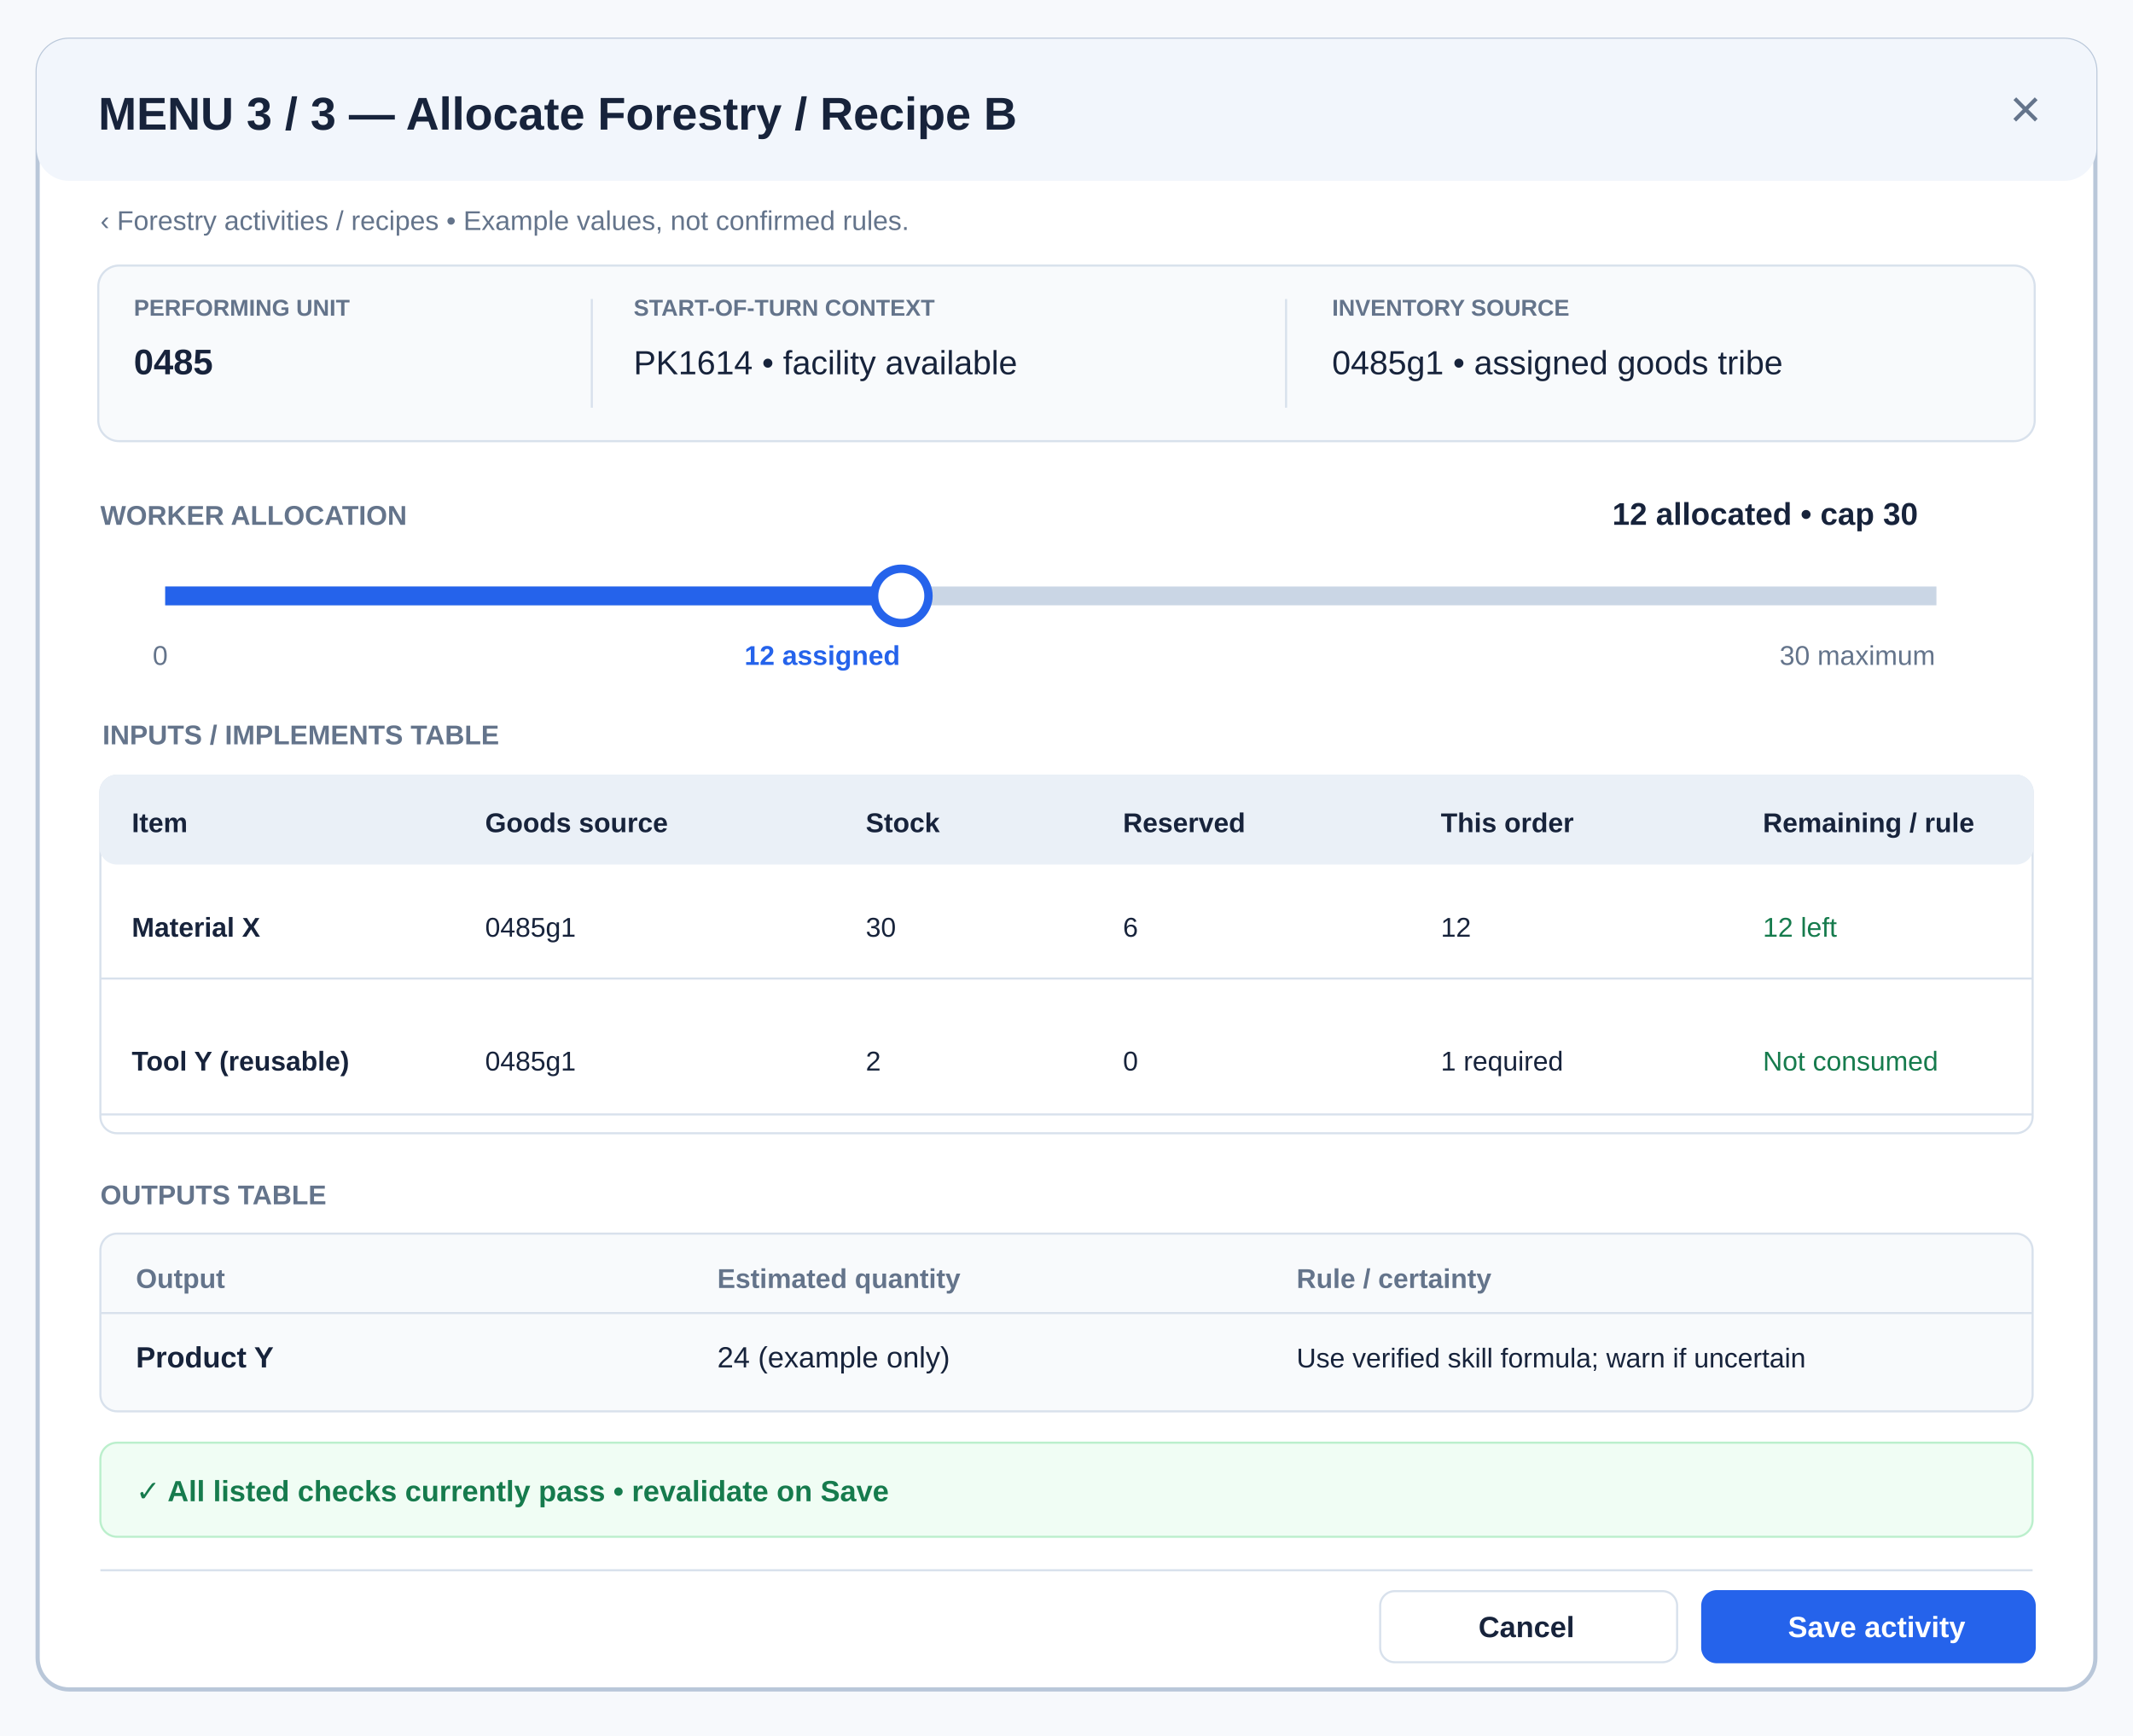
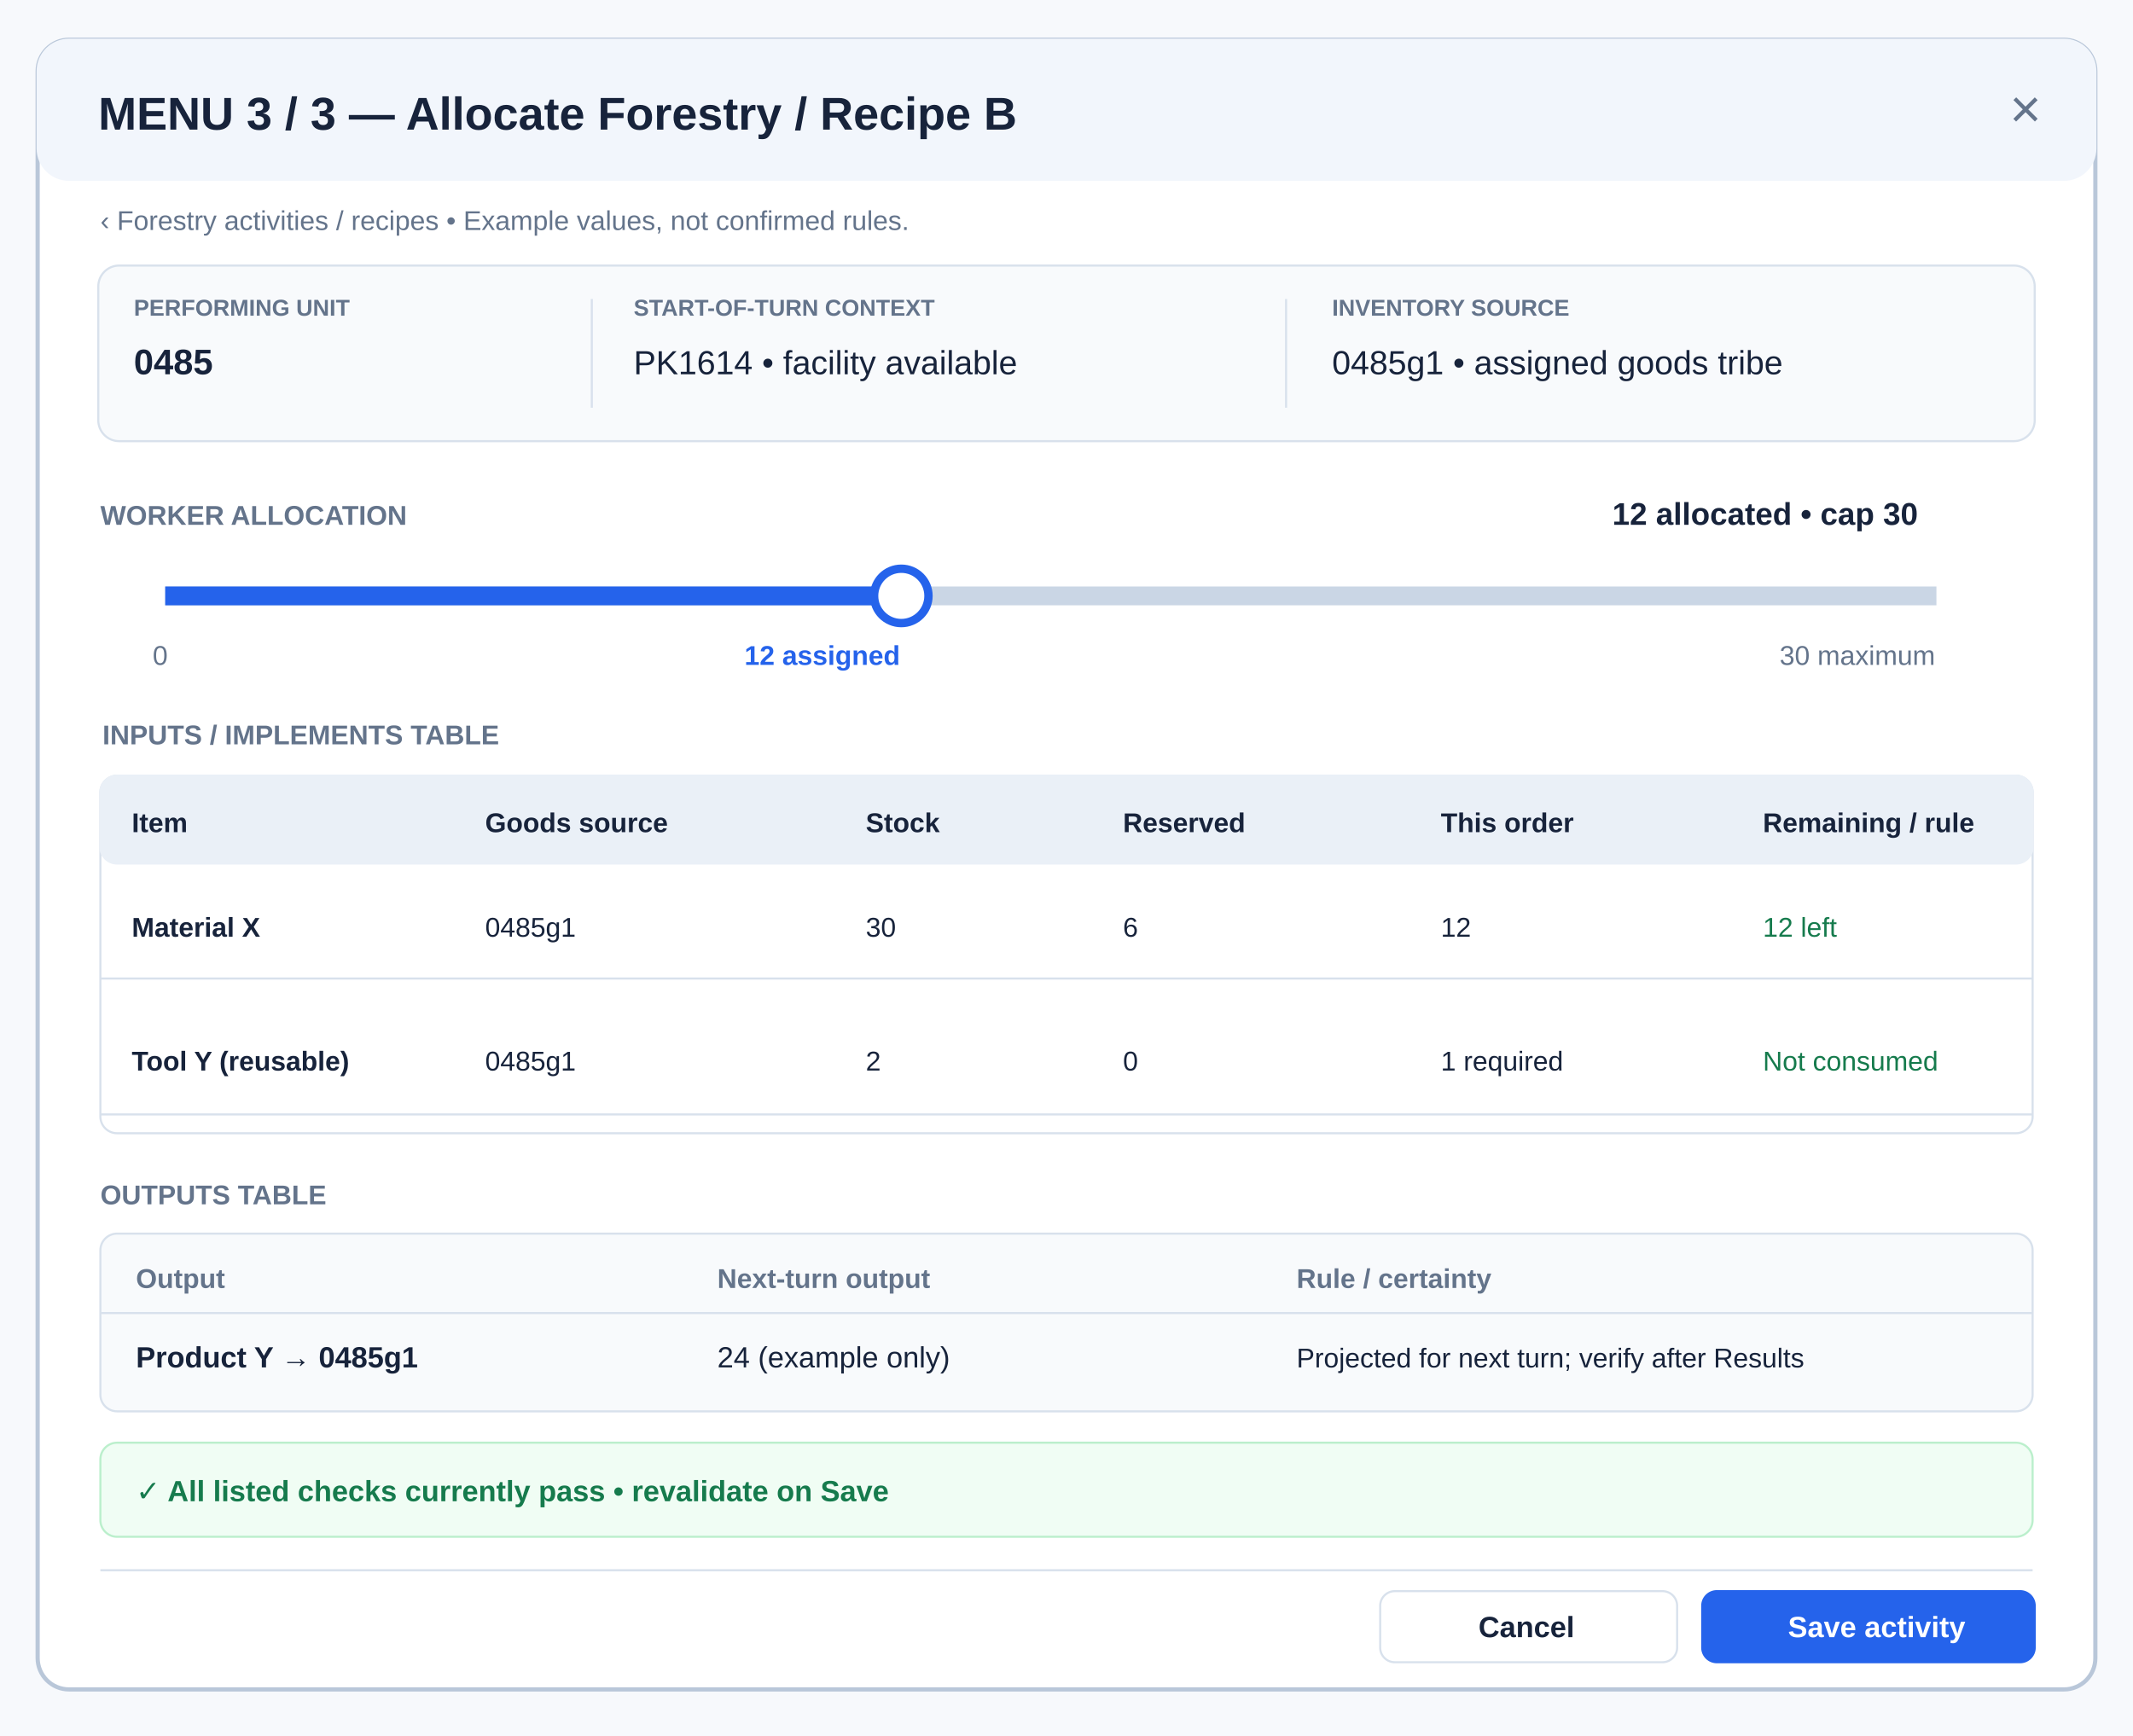
<svg xmlns="http://www.w3.org/2000/svg" viewBox="0 0 1020 830" width="1020" height="830" role="img" aria-labelledby="t d">
  <rect x="0" y="0" width="1020" height="830" rx="0" fill="#f7f9fc" stroke="#f7f9fc" stroke-width="1" />
  <rect x="18" y="19" width="984" height="789" rx="15" fill="#ffffff" stroke="#b9c7d9" stroke-width="2" />
  <rect x="18" y="19" width="984" height="67" rx="15" fill="#f2f6fc" stroke="#f2f6fc" stroke-width="1" />
  <text x="47" y="62" font-size="22" fill="#17233b" font-weight="700" font-family="Segoe UI, Arial, sans-serif">MENU 3 / 3 — Allocate Forestry / Recipe B</text>
  <text x="961" y="61" font-size="26" fill="#64748b" font-weight="500" font-family="Segoe UI, Arial, sans-serif">×</text>
  <text x="48" y="110" font-size="13" fill="#64748b" font-weight="400" font-family="Segoe UI, Arial, sans-serif">‹ Forestry activities / recipes   •   Example values, not confirmed rules.</text>
  <rect x="47" y="127" width="926" height="84" rx="10" fill="#f8fafc" stroke="#d8e1ec" stroke-width="1" />
  <text x="64" y="151" font-size="11" fill="#64748b" font-weight="700" font-family="Segoe UI, Arial, sans-serif">PERFORMING UNIT</text>
  <text x="64" y="179" font-size="17" fill="#17233b" font-weight="650" font-family="Segoe UI, Arial, sans-serif">0485</text>
  <line x1="283" y1="143" x2="283" y2="195" stroke="#d8e1ec" stroke-width="1" />
  <text x="303" y="151" font-size="11" fill="#64748b" font-weight="700" font-family="Segoe UI, Arial, sans-serif">START-OF-TURN CONTEXT</text>
  <text x="303" y="179" font-size="16" fill="#17233b" font-weight="400" font-family="Segoe UI, Arial, sans-serif">PK1614 • facility available</text>
  <line x1="615" y1="143" x2="615" y2="195" stroke="#d8e1ec" stroke-width="1" />
  <text x="637" y="151" font-size="11" fill="#64748b" font-weight="700" font-family="Segoe UI, Arial, sans-serif">INVENTORY SOURCE</text>
  <text x="637" y="179" font-size="16" fill="#17233b" font-weight="400" font-family="Segoe UI, Arial, sans-serif">0485g1 • assigned goods tribe</text>
  <text x="48" y="251" font-size="13" fill="#64748b" font-weight="700" font-family="Segoe UI, Arial, sans-serif">WORKER ALLOCATION</text>
  <text x="771" y="251" font-size="15" fill="#17233b" font-weight="650" font-family="Segoe UI, Arial, sans-serif">12 allocated  •  cap 30</text>
  <line x1="79" y1="285" x2="926" y2="285" stroke="#cad6e5" stroke-width="9" />
  <line x1="79" y1="285" x2="431" y2="285" stroke="#2563eb" stroke-width="9" />
  <circle cx="431" cy="285" r="13" fill="#ffffff" stroke="#2563eb" stroke-width="4" />
  <text x="73" y="318" font-size="13" fill="#64748b" font-weight="400" font-family="Segoe UI, Arial, sans-serif">0</text>
  <text x="356" y="318" font-size="13" fill="#2563eb" font-weight="650" font-family="Segoe UI, Arial, sans-serif">12 assigned</text>
  <text x="851" y="318" font-size="13" fill="#64748b" font-weight="400" font-family="Segoe UI, Arial, sans-serif">30 maximum</text>
  <text x="49" y="356" font-size="13" fill="#64748b" font-weight="700" font-family="Segoe UI, Arial, sans-serif">INPUTS / IMPLEMENTS TABLE</text>
  <rect x="48" y="371" width="924" height="171" rx="8" fill="#ffffff" stroke="#d8e1ec" stroke-width="1" />
  <rect x="48" y="371" width="924" height="42" rx="8" fill="#eaf0f7" stroke="#eaf0f7" stroke-width="1" />
  <text x="63" y="398" font-size="13" fill="#17233b" font-weight="650" font-family="Segoe UI, Arial, sans-serif">Item</text>
  <text x="232" y="398" font-size="13" fill="#17233b" font-weight="650" font-family="Segoe UI, Arial, sans-serif">Goods source</text>
  <text x="414" y="398" font-size="13" fill="#17233b" font-weight="650" font-family="Segoe UI, Arial, sans-serif">Stock</text>
  <text x="537" y="398" font-size="13" fill="#17233b" font-weight="650" font-family="Segoe UI, Arial, sans-serif">Reserved</text>
  <text x="689" y="398" font-size="13" fill="#17233b" font-weight="650" font-family="Segoe UI, Arial, sans-serif">This order</text>
  <text x="843" y="398" font-size="13" fill="#17233b" font-weight="650" font-family="Segoe UI, Arial, sans-serif">Remaining / rule</text>
  <text x="63" y="448" font-size="13" fill="#17233b" font-weight="600" font-family="Segoe UI, Arial, sans-serif">Material X</text>
  <text x="232" y="448" font-size="13" fill="#17233b" font-weight="400" font-family="Segoe UI, Arial, sans-serif">0485g1</text>
  <text x="414" y="448" font-size="13" fill="#17233b" font-weight="400" font-family="Segoe UI, Arial, sans-serif">30</text>
  <text x="537" y="448" font-size="13" fill="#17233b" font-weight="400" font-family="Segoe UI, Arial, sans-serif">6</text>
  <text x="689" y="448" font-size="13" fill="#17233b" font-weight="400" font-family="Segoe UI, Arial, sans-serif">12</text>
  <text x="843" y="448" font-size="13" fill="#167b4d" font-weight="400" font-family="Segoe UI, Arial, sans-serif">12 left</text>
  <line x1="48" y1="468" x2="972" y2="468" stroke="#d8e1ec" stroke-width="1" />
  <text x="63" y="512" font-size="13" fill="#17233b" font-weight="600" font-family="Segoe UI, Arial, sans-serif">Tool Y (reusable)</text>
  <text x="232" y="512" font-size="13" fill="#17233b" font-weight="400" font-family="Segoe UI, Arial, sans-serif">0485g1</text>
  <text x="414" y="512" font-size="13" fill="#17233b" font-weight="400" font-family="Segoe UI, Arial, sans-serif">2</text>
  <text x="537" y="512" font-size="13" fill="#17233b" font-weight="400" font-family="Segoe UI, Arial, sans-serif">0</text>
  <text x="689" y="512" font-size="13" fill="#17233b" font-weight="400" font-family="Segoe UI, Arial, sans-serif">1 required</text>
  <text x="843" y="512" font-size="13" fill="#167b4d" font-weight="400" font-family="Segoe UI, Arial, sans-serif">Not consumed</text>
  <line x1="48" y1="533" x2="972" y2="533" stroke="#d8e1ec" stroke-width="1" />
  <text x="48" y="576" font-size="13" fill="#64748b" font-weight="700" font-family="Segoe UI, Arial, sans-serif">OUTPUTS TABLE</text>
  <rect x="48" y="590" width="924" height="85" rx="8" fill="#f8fafc" stroke="#d8e1ec" stroke-width="1" />
  <text x="65" y="616" font-size="13" fill="#64748b" font-weight="700" font-family="Segoe UI, Arial, sans-serif">Output</text>
-   <text x="343" y="616" font-size="13" fill="#64748b" font-weight="700" font-family="Segoe UI, Arial, sans-serif">Estimated quantity</text>
+   <text x="343" y="616" font-size="13" fill="#64748b" font-weight="700" font-family="Segoe UI, Arial, sans-serif">Next-turn output</text>
  <text x="620" y="616" font-size="13" fill="#64748b" font-weight="700" font-family="Segoe UI, Arial, sans-serif">Rule / certainty</text>
  <line x1="48" y1="628" x2="972" y2="628" stroke="#d8e1ec" stroke-width="1" />
-   <text x="65" y="654" font-size="14" fill="#17233b" font-weight="600" font-family="Segoe UI, Arial, sans-serif">Product Y</text>
+   <text x="65" y="654" font-size="14" fill="#17233b" font-weight="600" font-family="Segoe UI, Arial, sans-serif">Product Y → 0485g1</text>
  <text x="343" y="654" font-size="14" fill="#17233b" font-weight="400" font-family="Segoe UI, Arial, sans-serif">24 (example only)</text>
-   <text x="620" y="654" font-size="13" fill="#17233b" font-weight="400" font-family="Segoe UI, Arial, sans-serif">Use verified skill formula; warn if uncertain</text>
+   <text x="620" y="654" font-size="13" fill="#17233b" font-weight="400" font-family="Segoe UI, Arial, sans-serif">Projected for next turn; verify after Results</text>
  <rect x="48" y="690" width="924" height="45" rx="8" fill="#f0fdf4" stroke="#bbefcc" stroke-width="1" />
  <text x="65" y="718" font-size="14" fill="#167b4d" font-weight="600" font-family="Segoe UI, Arial, sans-serif">✓ All listed checks currently pass • revalidate on Save</text>
  <line x1="48" y1="751" x2="972" y2="751" stroke="#d8e1ec" stroke-width="1" />
  <rect x="660" y="761" width="142" height="34" rx="7" fill="#ffffff" stroke="#d8e1ec" stroke-width="1" />
  <text x="707" y="783" font-size="14" fill="#17233b" font-weight="600" font-family="Segoe UI, Arial, sans-serif">Cancel</text>
  <rect x="814" y="761" width="159" height="34" rx="7" fill="#2563eb" stroke="#2563eb" stroke-width="1" />
  <text x="855" y="783" font-size="14" fill="#ffffff" font-weight="600" font-family="Segoe UI, Arial, sans-serif">Save activity</text>
</svg>
